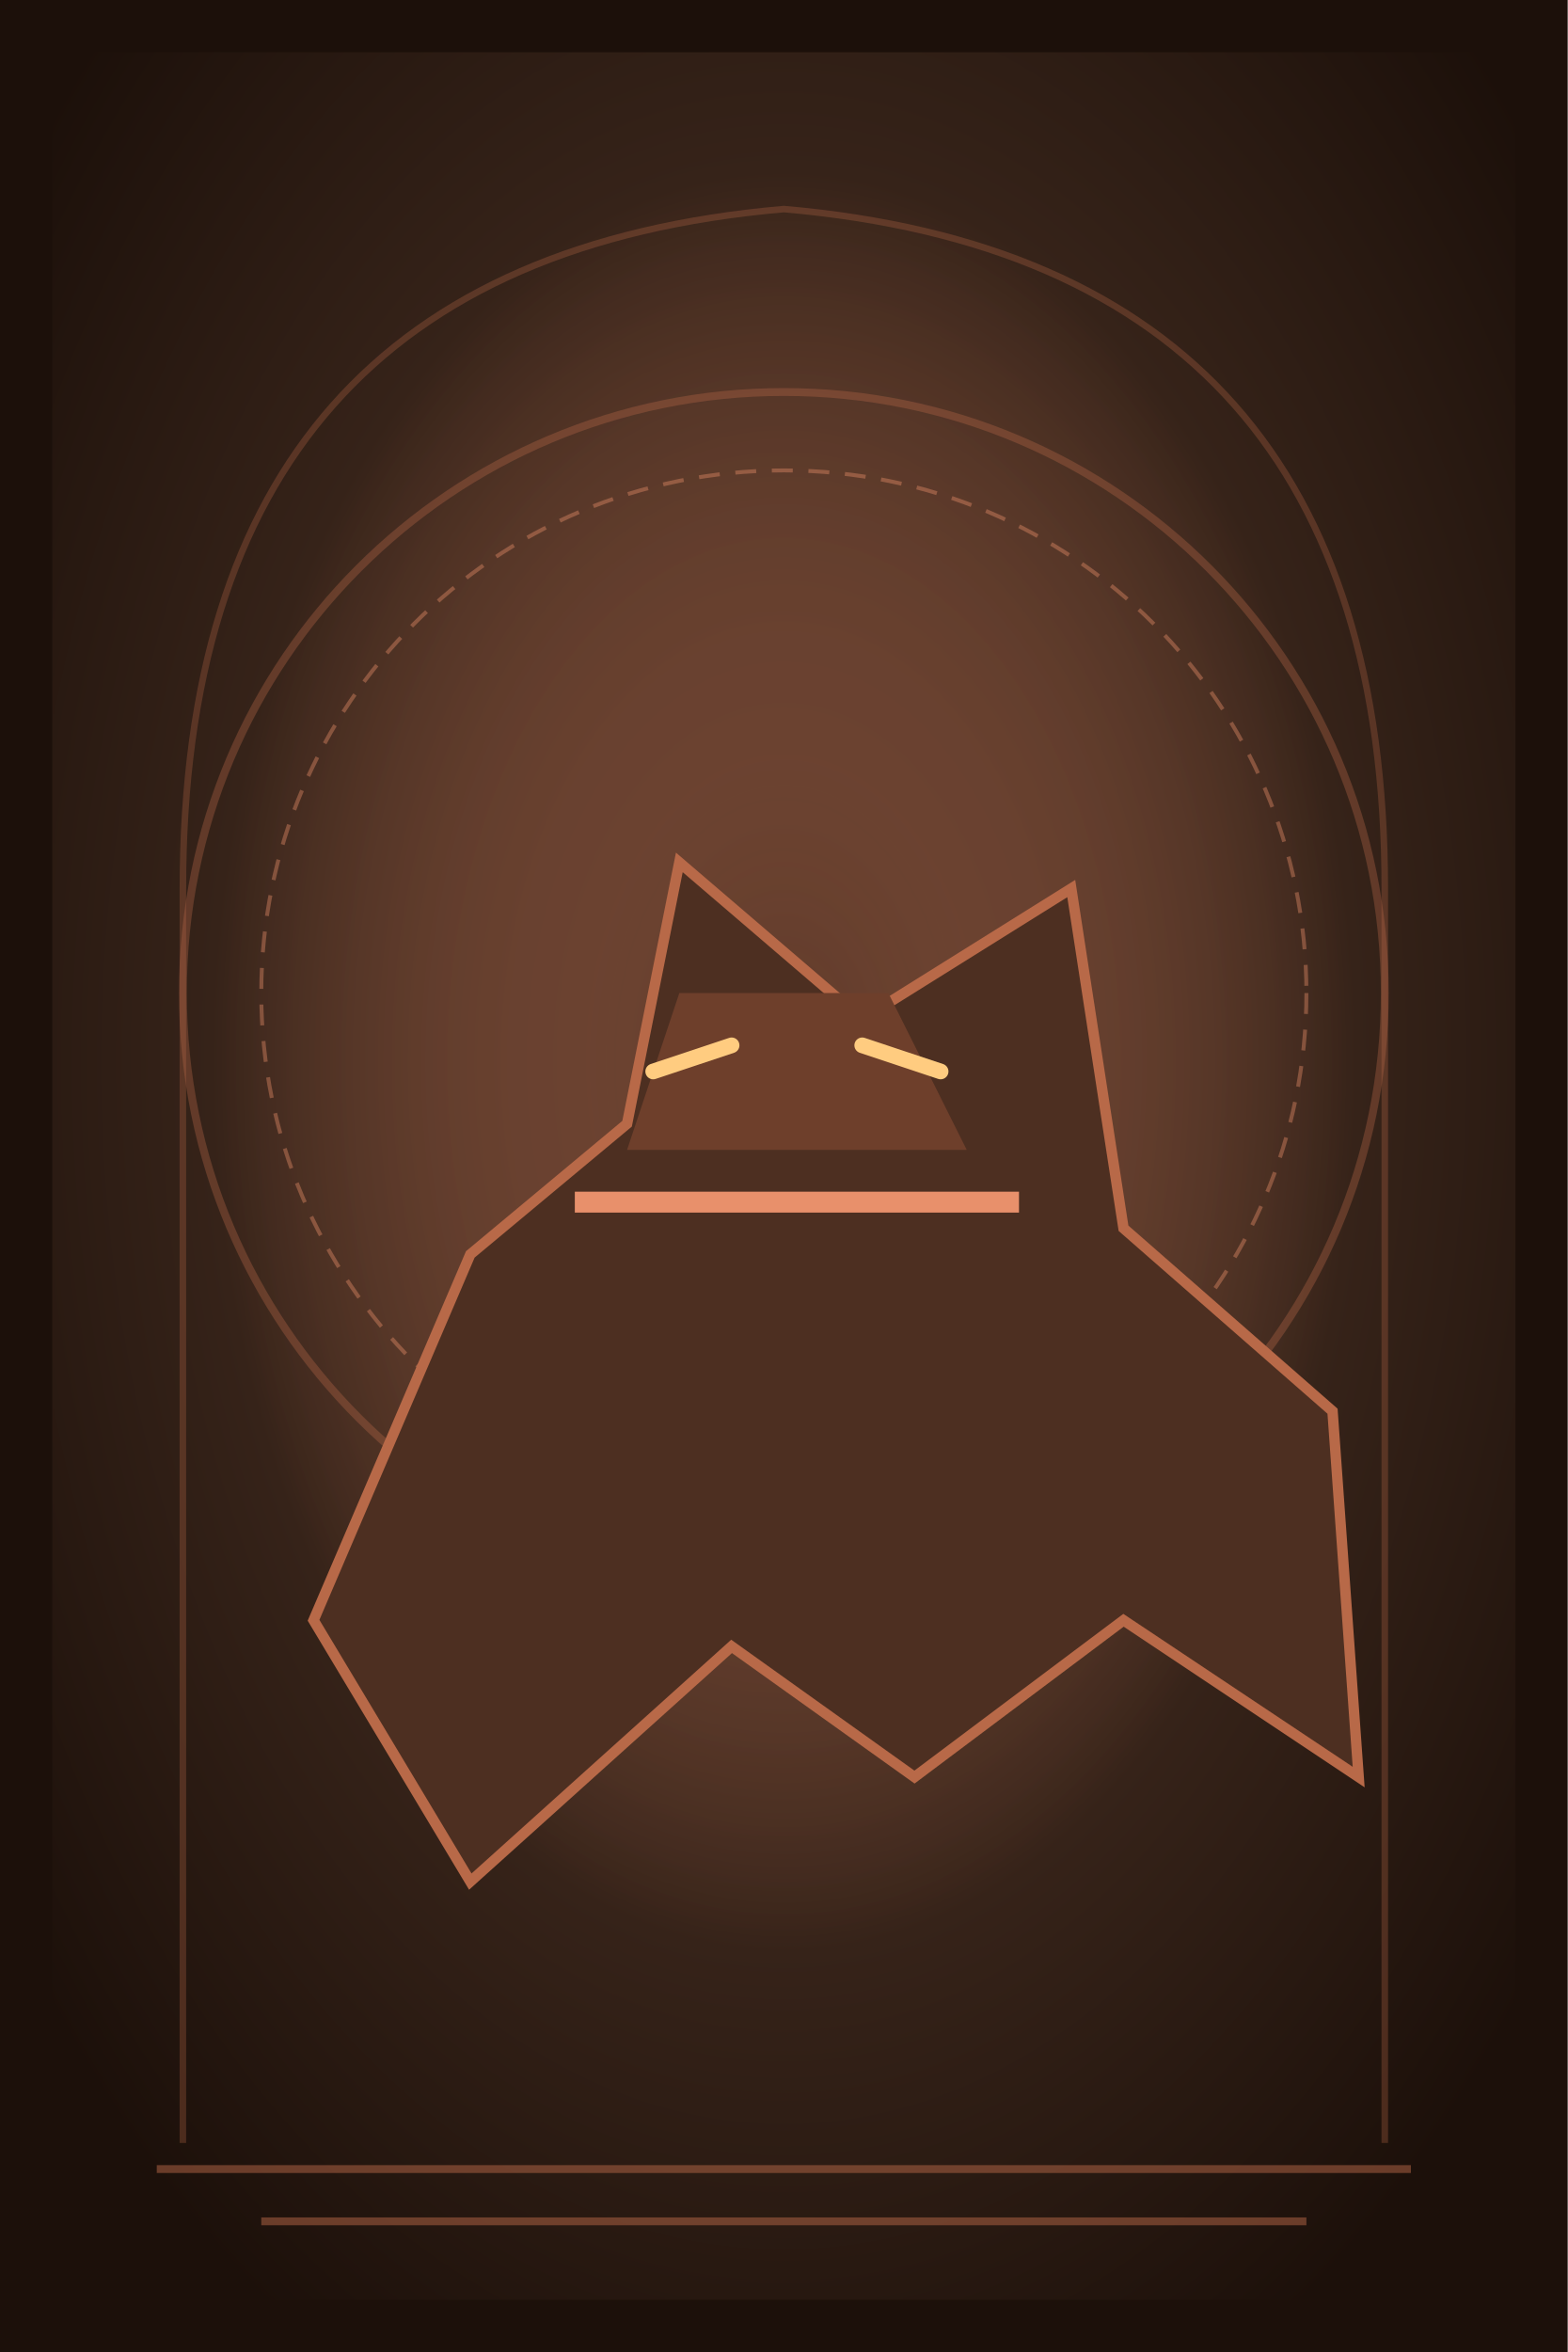
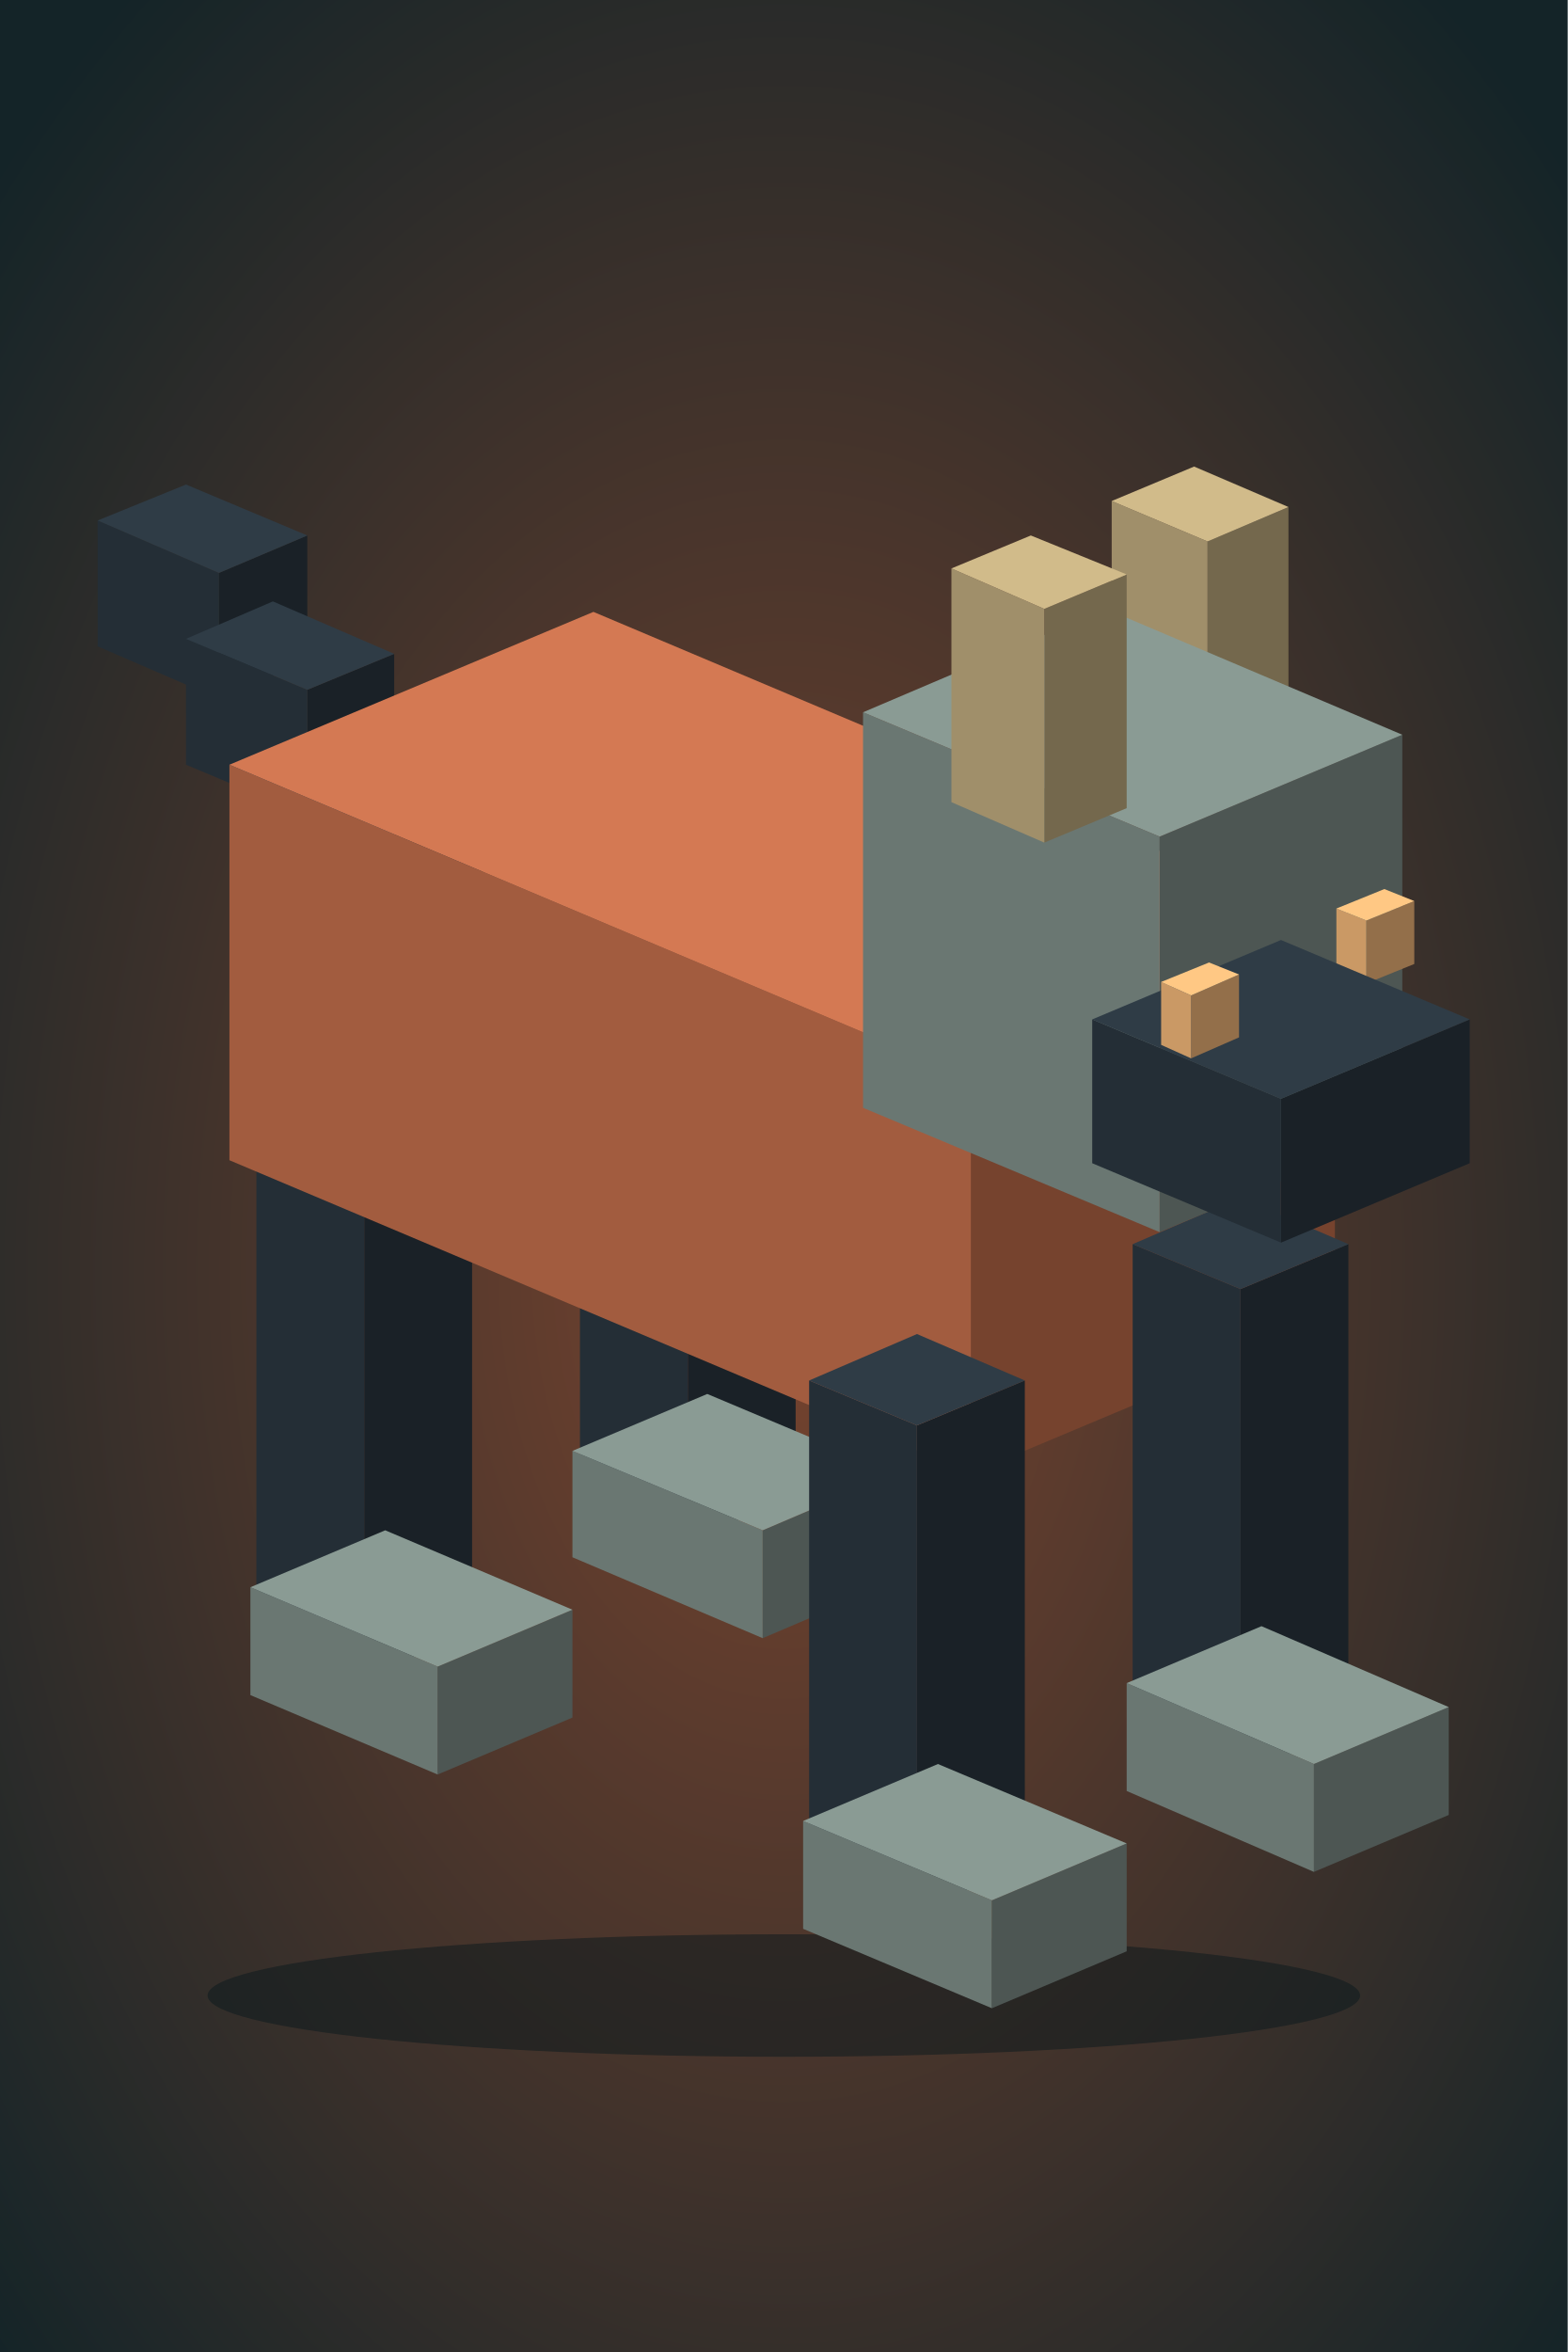
- <svg xmlns="http://www.w3.org/2000/svg" width="600" height="900" viewBox="0 0 600 900">
+ <svg xmlns="http://www.w3.org/2000/svg" width="600" height="900" viewBox="0 0 256 384" data-art-style="isometric-voxel-v3">
  <defs>
-     <radialGradient id="bg" cx="50%" cy="45%" r="65%">
-       <stop offset="0%" stop-color="#e8906b" stop-opacity="0.32" />
-       <stop offset="60%" stop-color="#362319" />
-       <stop offset="100%" stop-color="#1c100a" />
+     <radialGradient id="chamber" cx="50%" cy="54%" r="68%">
+       <stop stop-color="#78442f" />
+       <stop offset="1" stop-color="#142428" />
    </radialGradient>
-     <linearGradient id="metal" x1="0%" y1="0%" x2="100%" y2="100%">
-       <stop offset="0%" stop-color="#b86948" />
-       <stop offset="50%" stop-color="#e8906b" />
-       <stop offset="100%" stop-color="#1c100a" />
-     </linearGradient>
  </defs>
-   <rect width="600" height="900" fill="#1c100a" />
-   <rect x="20" y="20" width="560" height="860" fill="url(#bg)" rx="16" />
-   <circle cx="300" cy="380" r="230" fill="none" stroke="#b86948" stroke-width="3" stroke-opacity="0.35" />
-   <circle cx="300" cy="380" r="200" fill="none" stroke="#e8906b" stroke-width="1.5" stroke-dasharray="8 6" stroke-opacity="0.4" />
-   <path d="M70 820V340Q70 100 300 80Q530 100 530 340V820" fill="none" stroke="#b86948" stroke-opacity="0.3" stroke-width="2.5" />
-   <path d="M60 830H540M100 850H500" stroke="#b86948" stroke-opacity="0.5" stroke-width="3" />
-   <polygon points="120,620 180,480 240,430 260,330 330,390 410,340 430,470 510,540 520,680 430,620 350,680 280,630 180,720" fill="#4d2f21" stroke="#b86948" stroke-width="4" />
-   <polygon points="260,380 340,380 370,440 240,440" fill="#6e3f2b" />
-   <line x1="250" y1="410" x2="280" y2="400" stroke="#ffcc80" stroke-width="6" stroke-linecap="round" />
-   <line x1="330" y1="400" x2="360" y2="410" stroke="#ffcc80" stroke-width="6" stroke-linecap="round" />
-   <path d="M220 460L390 460" stroke="#e8906b" stroke-width="8" />
+   <path fill="url(#chamber)" d="M0 0h256v384H0z" />
+   <ellipse cx="128" cy="325.8" rx="94.1" ry="10" fill="#09171b" opacity=".5" />
+   <g data-enemy-model="patrolHound" transform="translate(-178.769 -397.388) scale(2.44608)">
+     <polygon points="93.6,206.6 87.7,209.1 87.7,200.7 93.6,198.2" fill="#1a2127" />
+     <polygon points="87.7,209.1 79.6,205.6 79.6,197.2 87.7,200.7" fill="#242e36" />
+     <polygon points="85.5,194.8 93.6,198.2 87.7,200.7 79.6,197.2" fill="#2f3c46" />
+     <polygon points="99.4,214.5 93.6,216.9 93.6,208.5 99.4,206.1" fill="#1a2127" />
+     <polygon points="93.6,216.9 85.5,213.5 85.5,205.1 93.6,208.5" fill="#242e36" />
+     <polygon points="91.3,202.6 99.4,206.1 93.6,208.5 85.5,205.1" fill="#2f3c46" />
+     <polygon points="126.2,262.3 119.0,265.3 119.0,232.9 126.2,229.9" fill="#1a2127" />
+     <polygon points="119.0,265.3 111.8,262.3 111.8,229.9 119.0,232.9" fill="#242e36" />
+     <polygon points="119.0,226.8 126.2,229.9 119.0,232.9 111.8,229.9" fill="#2f3c46" />
+     <polygon points="105.3,222.3 99.4,224.8 99.4,216.4 105.3,213.9" fill="#1a2127" />
+     <polygon points="99.4,224.8 91.3,221.4 91.3,213.0 99.4,216.4" fill="#242e36" />
+     <polygon points="97.2,210.5 105.3,213.9 99.4,216.4 91.3,213.0" fill="#2f3c46" />
+     <polygon points="132.9,268.0 124.0,271.8 124.0,264.6 132.9,260.8" fill="#4d5653" />
+     <polygon points="124.0,271.8 111.3,266.4 111.3,259.3 124.0,264.6" fill="#6a7772" />
+     <polygon points="120.3,255.5 132.9,260.8 124.0,264.6 111.3,259.3" fill="#8a9b94" />
+     <polygon points="104.6,271.4 97.4,274.4 97.4,242.0 104.6,239.0" fill="#1a2127" />
+     <polygon points="97.4,274.4 90.2,271.4 90.2,239.0 97.4,242.0" fill="#242e36" />
+     <polygon points="97.4,236.0 104.6,239.0 97.4,242.0 90.2,239.0" fill="#2f3c46" />
+     <polygon points="111.3,277.1 102.3,280.9 102.3,273.7 111.3,269.9" fill="#4d5653" />
+     <polygon points="102.3,280.9 89.8,275.6 89.8,268.4 102.3,273.7" fill="#6a7772" />
+     <polygon points="98.8,264.6 111.3,269.9 102.3,273.7 89.8,268.4" fill="#8a9b94" />
+     <polygon points="162.2,250.6 137.9,260.8 137.9,234.4 162.2,224.2" fill="#76432e" />
+     <polygon points="137.9,260.8 88.4,239.9 88.4,213.5 137.9,234.4" fill="#a25c3f" />
+     <polygon points="112.7,203.3 162.2,224.2 137.9,234.4 88.4,213.5" fill="#d47953" />
+     <polygon points="163.1,277.9 155.9,280.9 155.9,248.5 163.1,245.5" fill="#1a2127" />
+     <polygon points="155.9,280.9 148.7,277.9 148.7,245.5 155.9,248.5" fill="#242e36" />
+     <polygon points="155.9,242.4 163.1,245.5 155.9,248.5 148.7,245.5" fill="#2f3c46" />
+     <polygon points="169.8,283.6 160.8,287.4 160.8,280.2 169.8,276.4" fill="#4d5653" />
+     <polygon points="160.8,287.4 148.3,282.0 148.3,274.8 160.8,280.2" fill="#6a7772" />
+     <polygon points="157.3,271.0 169.8,276.4 160.8,280.2 148.3,274.8" fill="#8a9b94" />
+     <polygon points="159.1,211.9 153.7,214.2 153.7,198.6 159.1,196.3" fill="#74684d" />
+     <polygon points="153.7,214.2 147.3,211.5 147.3,195.9 153.7,198.6" fill="#a08f6a" />
+     <polygon points="152.8,193.6 159.1,196.3 153.7,198.6 147.3,195.9" fill="#d1bb8a" />
+     <polygon points="166.7,237.9 150.5,244.7 150.5,218.3 166.7,211.5" fill="#4d5653" />
+     <polygon points="150.5,244.7 130.7,236.4 130.7,210.0 150.5,218.3" fill="#6a7772" />
+     <polygon points="146.9,203.1 166.7,211.5 150.5,218.3 130.7,210.0" fill="#8a9b94" />
+     <polygon points="148.3,216.4 142.8,218.7 142.8,203.1 148.3,200.8" fill="#74684d" />
+     <polygon points="142.8,218.7 136.6,216.0 136.6,200.4 142.8,203.1" fill="#a08f6a" />
+     <polygon points="141.9,198.2 148.3,200.8 142.8,203.1 136.6,200.4" fill="#d1bb8a" />
+     <polygon points="167.5,226.8 164.3,228.1 164.3,223.9 167.5,222.6" fill="#936f4a" />
+     <polygon points="164.3,228.1 162.3,227.3 162.3,223.1 164.3,223.9" fill="#ca9965" />
+     <polygon points="165.5,221.8 167.5,222.6 164.3,223.9 162.3,223.1" fill="#ffc884" />
+     <polygon points="141.5,287.0 134.3,290.0 134.3,257.6 141.5,254.6" fill="#1a2127" />
+     <polygon points="134.3,290.0 127.1,287.0 127.1,254.6 134.3,257.6" fill="#242e36" />
+     <polygon points="134.3,251.5 141.5,254.6 134.3,257.6 127.1,254.6" fill="#2f3c46" />
+     <polygon points="171.2,240.1 158.6,245.4 158.6,235.8 171.2,230.5" fill="#1a2127" />
+     <polygon points="158.6,245.4 146.0,240.1 146.0,230.5 158.6,235.8" fill="#242e36" />
+     <polygon points="158.6,225.2 171.2,230.5 158.6,235.8 146.0,230.5" fill="#2f3c46" />
+     <polygon points="148.3,292.7 139.3,296.5 139.3,289.3 148.3,285.5" fill="#4d5653" />
+     <polygon points="139.3,296.5 126.7,291.2 126.7,284.0 139.3,289.3" fill="#6a7772" />
+     <polygon points="135.7,280.2 148.3,285.5 139.3,289.3 126.7,284.0" fill="#8a9b94" />
+     <polygon points="155.8,231.7 152.6,233.1 152.6,228.9 155.8,227.5" fill="#936f4a" />
+     <polygon points="152.6,233.1 150.6,232.2 150.6,228.0 152.6,228.9" fill="#ca9965" />
+     <polygon points="153.8,226.7 155.8,227.5 152.6,228.9 150.6,228.0" fill="#ffc884" />
+   </g>
</svg>
